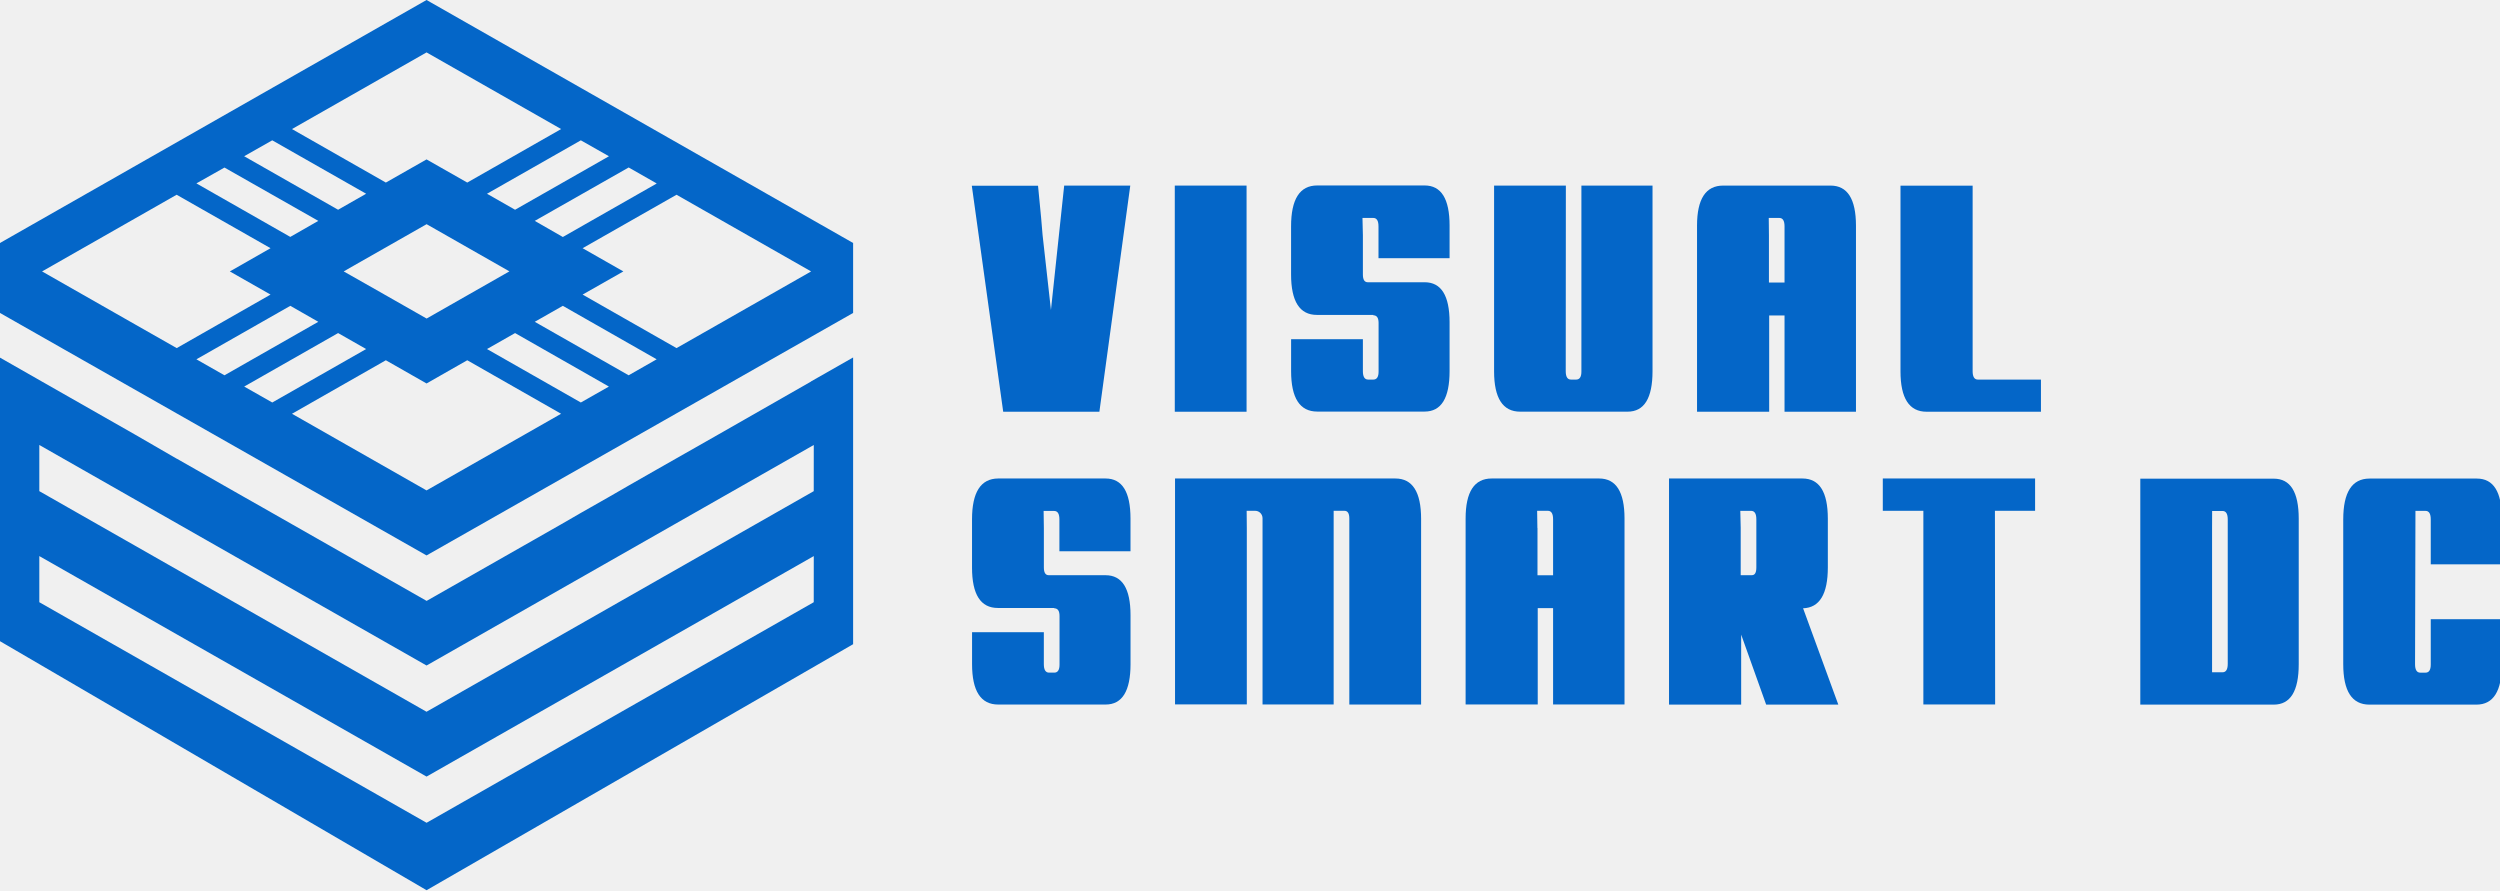
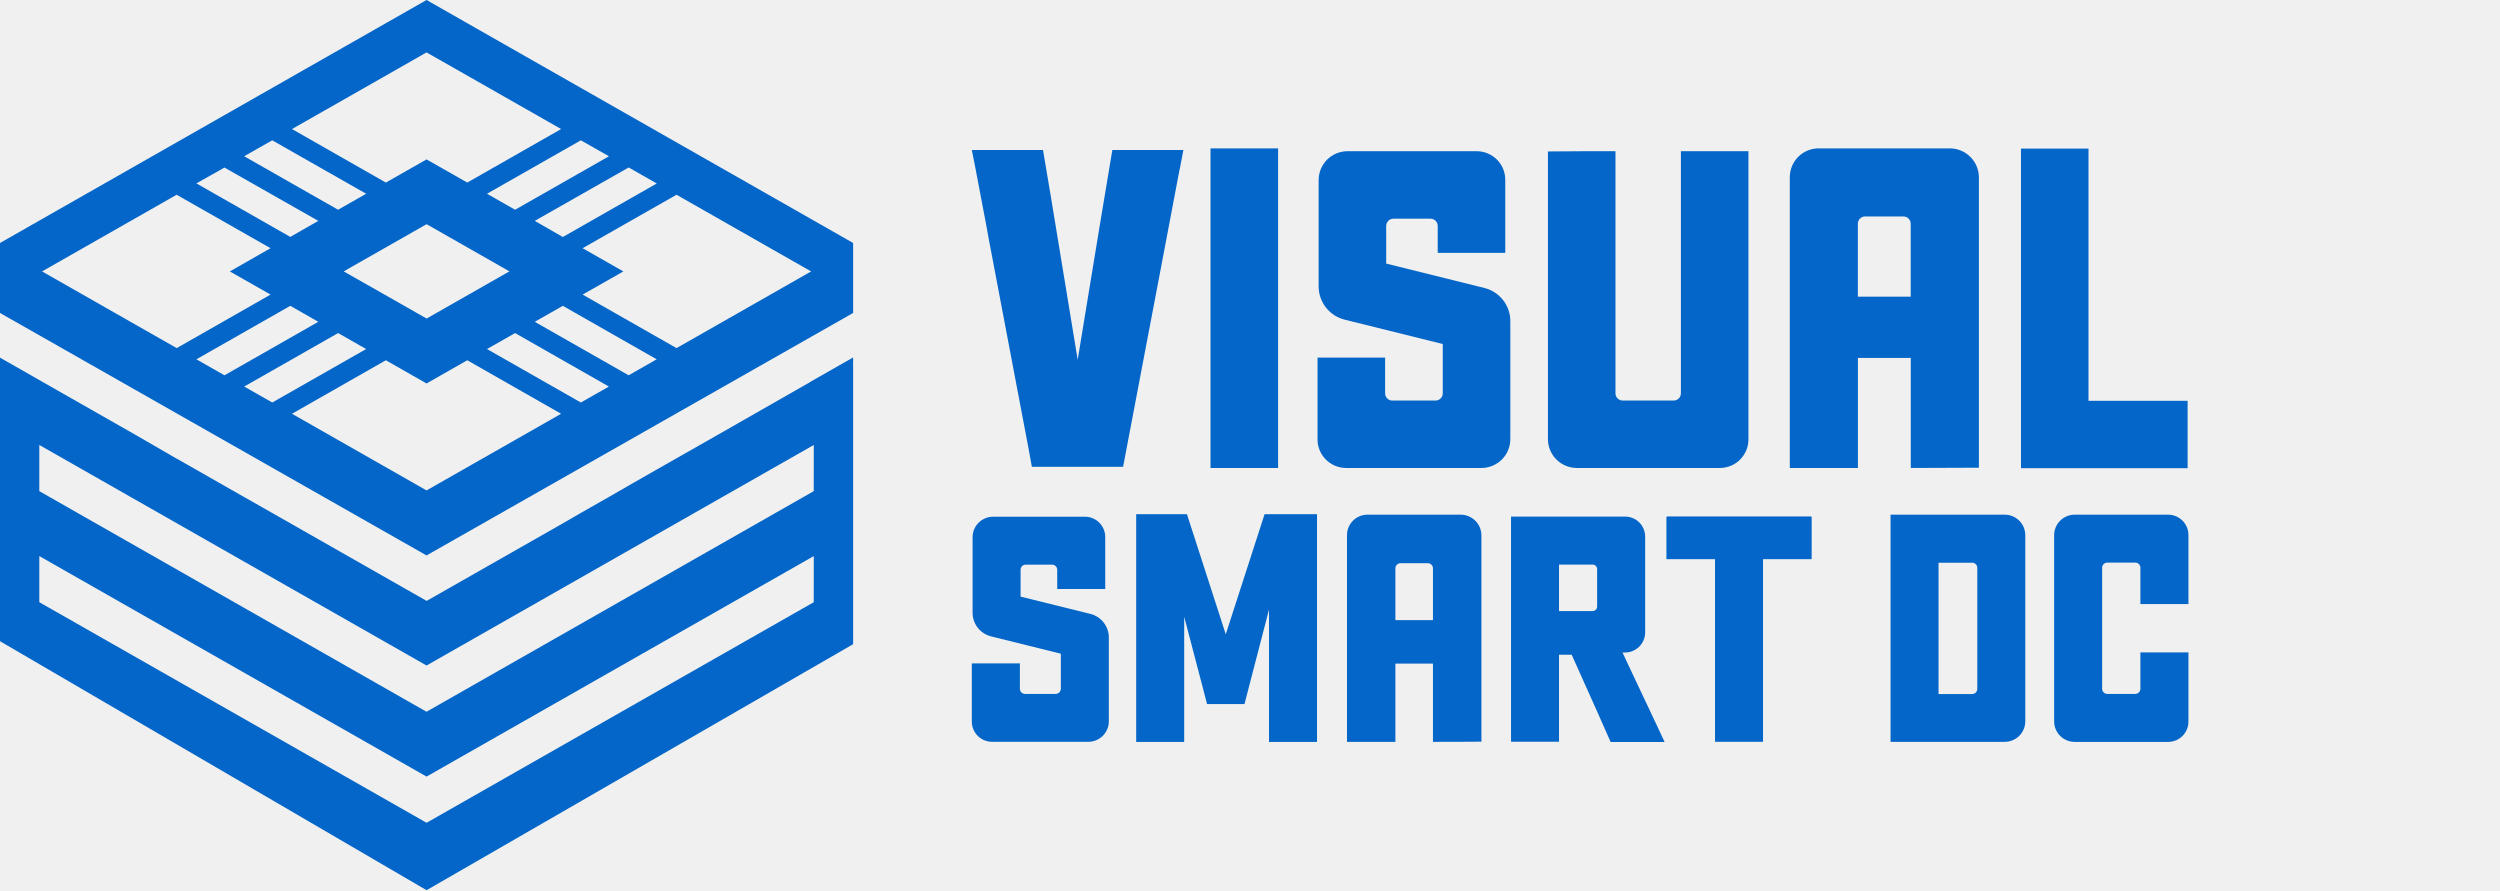
<svg xmlns="http://www.w3.org/2000/svg" width="337" height="120" viewBox="0 0 337 120" fill="none">
-   <g clip-path="url(#clip0_243_1490)">
+   <g clip-path="url(#clip0_246_1523)">
    <path d="M109.302 51.431H109.329L96.756 58.614L91.195 61.775L88.533 63.29L84.756 65.447L82.091 66.985L78.31 69.134L75.648 70.673L57.51 81.001L39.371 70.673L36.709 69.157L35.454 68.442L32.925 67.008L30.263 65.493L26.479 63.336L23.825 61.825H23.805L18.259 58.614L5.675 51.446L0 48.208V86.434L57.502 120L115 86.838V48.185L109.302 51.431ZM109.692 81.178L57.502 110.91L5.3 81.178V74.96L57.498 104.684L109.696 74.96L109.692 81.178ZM109.692 66.208L57.494 95.944L5.3 66.208V59.983L57.498 89.711L109.696 59.983L109.692 66.208Z" fill="#0466C8" />
    <path d="M57.498 0L0 32.754V42.187L57.498 74.872L115 42.187V32.754L57.498 0ZM88.529 24.733L75.87 31.947L72.086 29.774L84.745 22.576L88.529 24.733ZM82.087 21.064L69.432 28.274L65.647 26.117L78.298 18.915L82.087 21.064ZM46.332 36.588L47.373 35.988L57.506 30.22L68.668 36.58L57.506 42.94L57.475 42.921L50.993 39.23L46.332 36.588ZM47.649 12.678L57.498 7.064L75.64 17.396L62.986 24.61L57.498 21.488L52.014 24.61L39.36 17.396L47.649 12.678ZM36.698 18.915L49.356 26.117L45.576 28.274L32.913 21.061L36.698 18.915ZM30.259 22.587L42.906 29.774L39.13 31.935L26.475 24.721L30.259 22.587ZM18.259 43.759L5.671 36.588L23.809 26.252L36.468 33.458L30.984 36.588L36.468 39.71L23.821 46.924L18.259 43.759ZM26.475 48.435L39.134 41.225L42.906 43.379L30.259 50.589L26.475 48.435ZM32.917 52.108L45.576 44.898L49.356 47.051L36.702 54.257L32.917 52.108ZM57.498 66.108L39.36 55.776L52.014 48.562L57.498 51.692L62.986 48.562L75.636 55.776L57.498 66.108ZM78.298 54.257L65.647 47.051L69.432 44.898L82.079 52.108L78.298 54.257ZM84.741 50.589L72.086 43.379L75.87 41.225L88.517 48.435L84.741 50.589ZM96.756 43.759L91.195 46.924L78.536 39.71L84.028 36.588L78.536 33.458L91.195 26.252L109.337 36.588L96.756 43.759Z" fill="#0466C8" />
-     <path d="M140.541 31.697C140.914 35.06 141.29 38.423 141.668 41.788L143.452 25.017H152.362L148.197 55.502H135.232L131 25.038H139.927L140.347 29.398L140.541 31.697Z" fill="#0466C8" />
-     <path d="M168.037 55.502H158.361V25.017H168.037V55.502Z" fill="#0466C8" />
-     <path d="M183.717 31.698V37.004C183.717 37.7 183.936 38.047 184.373 38.047H192.038C194.281 38.047 195.403 39.847 195.403 43.447V50.03C195.403 53.666 194.281 55.483 192.038 55.48H177.567C175.219 55.48 174.044 53.664 174.041 50.03V45.721H183.717V50.03C183.717 50.789 183.952 51.167 184.424 51.167H185.126C185.597 51.167 185.833 50.806 185.833 50.081V43.54C185.833 42.849 185.597 42.501 185.126 42.501V42.45H177.516C175.2 42.45 174.04 40.635 174.037 37.004V30.514C174.037 26.838 175.212 25 177.562 25H192.038C194.281 25 195.403 26.801 195.403 30.404V34.807H185.82V30.514C185.82 29.755 185.585 29.377 185.113 29.377H183.662L183.717 31.698Z" fill="#0466C8" />
-     <path d="M211.061 50.03C211.061 50.789 211.292 51.167 211.764 51.167H212.47C212.937 51.167 213.173 50.806 213.173 50.081V25.017H222.76V50.043C222.76 53.679 221.638 55.496 219.395 55.493H204.923C202.576 55.493 201.402 53.676 201.402 50.043V25.017H211.078L211.061 50.03Z" fill="#0466C8" />
-     <path d="M240.555 55.502V42.522H238.486V55.502H228.76V30.421C228.76 26.818 229.935 25.017 232.285 25.017H246.756C249.039 25.017 250.182 26.818 250.185 30.421V55.502H240.555ZM238.452 31.719V38.081H240.555V30.514C240.555 29.755 240.32 29.378 239.849 29.378H238.427L238.452 31.719Z" fill="#0466C8" />
-     <path d="M265.911 50.03C265.911 50.789 266.147 51.167 266.614 51.167H275.12V55.502H259.707C257.359 55.502 256.186 53.685 256.186 50.051V25.025H265.911V50.03Z" fill="#0466C8" />
-     <path d="M140.713 71.193V76.495C140.713 77.191 140.932 77.539 141.374 77.539H149.03C151.273 77.539 152.395 79.339 152.395 82.939V89.526C152.395 93.157 151.273 94.972 149.03 94.972H134.559C132.211 94.972 131.036 93.157 131.034 89.526V85.221H140.709V89.534C140.709 90.289 140.945 90.671 141.416 90.671H142.118C142.589 90.671 142.825 90.306 142.825 89.581V83.044C142.825 82.349 142.589 82.001 142.118 82.001V81.954H134.508C132.189 81.954 131.029 80.138 131.029 76.504V70.014C131.029 66.352 132.204 64.514 134.555 64.5H149.026C151.269 64.5 152.391 66.3 152.391 69.9V74.307H142.808V70.014C142.808 69.259 142.573 68.877 142.101 68.877H140.679L140.713 71.193Z" fill="#0466C8" />
-     <path d="M168.07 71.172V94.951H158.395V64.5H188.086C190.405 64.5 191.565 66.315 191.565 69.946V94.972H181.889V69.9C181.889 69.204 181.67 68.856 181.233 68.856H179.777V94.959H170.19V69.857C170.19 69.593 170.086 69.338 169.901 69.151C169.716 68.963 169.464 68.857 169.202 68.856H168.049L168.07 71.172Z" fill="#0466C8" />
-     <path d="M209.356 94.959V81.98H207.286V94.959H197.564V69.9C197.564 66.297 198.738 64.497 201.085 64.5H215.557C217.842 64.5 218.985 66.3 218.985 69.9V94.959H209.356ZM207.253 71.181V77.543H209.356V69.993C209.356 69.238 209.12 68.856 208.649 68.856H207.206C207.219 69.632 207.232 70.404 207.24 71.172L207.253 71.181Z" fill="#0466C8" />
-     <path d="M242.964 64.5C245.247 64.5 246.39 66.3 246.392 69.9V76.483C246.392 80.085 245.28 81.923 243.056 81.997L247.802 94.976H238.076L234.71 85.547V94.976H224.984V64.5H242.964ZM234.647 71.172V77.535H236.145C236.565 77.535 236.755 77.187 236.755 76.491V70.001C236.755 69.246 236.519 68.865 236.052 68.865H234.593L234.647 71.172Z" fill="#0466C8" />
-     <path d="M268.945 94.959H259.27V68.856H253.801V64.5H274.33V68.856H268.916L268.945 94.959Z" fill="#0466C8" />
-     <path d="M288.512 64.524H306.504C308.747 64.524 309.869 66.324 309.869 69.923V89.537C309.869 93.168 308.747 94.983 306.504 94.983H288.512V64.524ZM298.187 71.204V90.623H299.596C300.063 90.623 300.299 90.245 300.299 89.486V70.017C300.299 69.262 300.063 68.88 299.596 68.88H298.196L298.187 71.204Z" fill="#0466C8" />
-     <path d="M325.549 89.537C325.549 90.292 325.784 90.674 326.256 90.674H326.958C327.429 90.674 327.665 90.309 327.665 89.583V83.471H337.248V89.537C337.248 93.168 336.105 94.983 333.819 94.983H319.394C317.047 94.983 315.872 93.168 315.869 89.537V70.025C315.869 66.363 317.044 64.525 319.394 64.511H333.882C336.126 64.511 337.248 66.311 337.248 69.911V76.07H327.665V70.004C327.665 69.249 327.429 68.867 326.958 68.867H325.603L325.549 89.537Z" fill="#0466C8" />
+     <g clip-path="url(#clip1_246_1523)">
+       <path d="M172.287 20H163.178V63.082H172.287V20Z" fill="#0466C8" />
+       <path d="M149.944 20.219L148.233 30.48L145.273 48.498L141.68 26.652L140.599 20.222H131C131.172 21.089 131.347 21.955 131.518 22.822L132.952 30.385L133.27 32.137L138.621 60.327C138.78 61.193 138.939 62.057 139.095 62.923H151.394L154.98 44.058L156.313 37.056L159.012 22.822L159.038 22.755L159.521 20.216L149.944 20.219Z" fill="#0466C8" />
+       <path d="M200.093 38.818L186.859 35.53V30.451C186.859 30.194 186.962 29.947 187.144 29.765C187.327 29.583 187.574 29.48 187.832 29.48H192.831C193.089 29.48 193.336 29.583 193.519 29.765C193.701 29.947 193.804 30.194 193.804 30.451V34.086H202.91V24.227C202.91 23.207 202.504 22.229 201.781 21.508C201.058 20.786 200.078 20.381 199.056 20.381H181.651C180.617 20.381 179.626 20.791 178.895 21.52C178.164 22.25 177.753 23.24 177.753 24.272V38.611C177.753 39.64 178.097 40.639 178.73 41.45C179.364 42.261 180.251 42.837 181.25 43.087L194.484 46.375V53.024C194.484 53.281 194.381 53.529 194.199 53.711C194.017 53.893 193.769 53.995 193.511 53.995H187.689C187.561 53.995 187.434 53.971 187.316 53.922C187.197 53.873 187.09 53.802 186.999 53.712C186.908 53.621 186.836 53.514 186.787 53.396C186.738 53.278 186.713 53.152 186.713 53.024V48.209H177.604V59.238C177.604 60.258 178.011 61.236 178.733 61.956C179.456 62.677 180.436 63.082 181.457 63.082H199.695C200.207 63.082 200.714 62.981 201.187 62.786C201.66 62.59 202.09 62.303 202.452 61.942C202.814 61.581 203.101 61.152 203.297 60.68C203.493 60.208 203.593 59.702 203.593 59.191V43.29C203.593 42.261 203.248 41.263 202.614 40.453C201.98 39.642 201.092 39.067 200.093 38.818Z" fill="#0466C8" />
+       <path d="M226.585 20.378V53.021C226.585 53.148 226.56 53.275 226.511 53.393C226.462 53.511 226.39 53.618 226.299 53.709C226.209 53.799 226.101 53.87 225.983 53.919C225.864 53.968 225.737 53.992 225.609 53.992H218.741C218.613 53.992 218.486 53.968 218.368 53.919C218.25 53.87 218.142 53.799 218.051 53.709C217.961 53.618 217.889 53.511 217.84 53.393C217.791 53.275 217.765 53.148 217.765 53.021V20.381C216.023 20.381 210.405 20.381 208.662 20.416V59.191C208.662 59.702 208.762 60.207 208.958 60.679C209.153 61.152 209.44 61.581 209.802 61.942C210.164 62.303 210.593 62.59 211.066 62.785C211.539 62.981 212.045 63.082 212.557 63.082H231.838C232.859 63.082 233.839 62.677 234.561 61.956C235.283 61.235 235.689 60.258 235.689 59.238V20.378H226.585Z" fill="#0466C8" />
+       <path d="M262.817 20H245.142C244.113 20.003 243.127 20.412 242.4 21.139C241.674 21.866 241.266 22.852 241.266 23.878V63.082H250.448V52.776V48.247H257.571V63.082C259.329 63.082 264.998 63.063 266.756 63.047V23.929C266.757 23.413 266.655 22.901 266.457 22.424C266.259 21.947 265.969 21.514 265.603 21.149C265.237 20.784 264.803 20.494 264.325 20.297C263.847 20.1 263.334 19.999 262.817 20ZM257.564 39.995H250.439V30.156C250.439 30.027 250.464 29.899 250.514 29.78C250.563 29.661 250.636 29.553 250.728 29.462C250.819 29.37 250.928 29.298 251.047 29.249C251.167 29.2 251.295 29.175 251.424 29.176H256.582C256.842 29.176 257.092 29.279 257.276 29.463C257.461 29.647 257.564 29.896 257.564 30.156V39.995Z" fill="#0466C8" />
+       <path d="M281.529 54.024V20.029H272.426V63.11H294.89V54.024H281.529Z" fill="#0466C8" />
+       <path d="M270.238 69.379H254.846V100H270.238C270.973 100 271.677 99.709 272.196 99.19C272.716 98.672 273.008 97.969 273.008 97.236V72.143C273.008 71.41 272.716 70.707 272.196 70.188C271.677 69.67 270.973 69.379 270.238 69.379ZM266.537 92.865C266.537 93.049 266.464 93.225 266.334 93.354C266.204 93.484 266.028 93.557 265.844 93.557H261.316V75.853H265.844C266.028 75.853 266.204 75.926 266.334 76.056C266.464 76.186 266.537 76.362 266.537 76.545V92.865Z" fill="#0466C8" />
+       <path d="M292.262 69.379H279.668C279.304 69.378 278.944 69.45 278.608 69.588C278.271 69.727 277.966 69.931 277.709 70.187C277.451 70.444 277.247 70.749 277.108 71.085C276.969 71.42 276.898 71.78 276.898 72.143V97.245C276.898 97.978 277.19 98.681 277.71 99.2C278.229 99.718 278.933 100.009 279.668 100.009H292.262C292.988 100.009 293.685 99.722 294.198 99.209C294.711 98.697 295 98.002 295 97.277V87.946H288.526V92.849C288.526 93.033 288.453 93.209 288.323 93.338C288.193 93.468 288.017 93.541 287.833 93.541H284.062C283.878 93.54 283.703 93.467 283.573 93.338C283.443 93.208 283.37 93.032 283.369 92.849V76.529C283.369 76.346 283.442 76.17 283.572 76.04C283.702 75.91 283.878 75.838 284.062 75.838H287.836C287.927 75.838 288.017 75.855 288.101 75.89C288.185 75.925 288.261 75.976 288.325 76.04C288.389 76.105 288.44 76.181 288.475 76.265C288.509 76.349 288.527 76.439 288.526 76.529V81.43H295V72.111C295 71.387 294.711 70.692 294.198 70.179C293.685 69.667 292.988 69.379 292.262 69.379Z" fill="#0466C8" />
+       <path d="M146.981 82.753L137.575 80.424V76.805C137.575 76.622 137.648 76.446 137.778 76.316C137.908 76.186 138.085 76.114 138.269 76.114H141.82C142.004 76.114 142.18 76.188 142.309 76.317C142.439 76.447 142.512 76.622 142.513 76.805V79.395H148.984V72.387C148.984 72.028 148.914 71.673 148.776 71.341C148.639 71.009 148.437 70.707 148.183 70.453C147.929 70.199 147.627 69.997 147.295 69.86C146.962 69.722 146.606 69.652 146.246 69.652H133.874C133.51 69.652 133.15 69.723 132.814 69.862C132.478 70.001 132.172 70.205 131.915 70.462C131.658 70.719 131.454 71.025 131.315 71.36C131.176 71.696 131.105 72.056 131.105 72.419V82.61C131.106 83.341 131.352 84.05 131.803 84.625C132.254 85.2 132.884 85.608 133.595 85.784L143 88.12V92.846C143 93.029 142.927 93.206 142.797 93.335C142.667 93.465 142.49 93.538 142.307 93.538H138.173C137.99 93.537 137.814 93.464 137.684 93.334C137.554 93.205 137.481 93.029 137.48 92.846V89.425H131V97.264C131 97.623 131.07 97.979 131.208 98.31C131.345 98.642 131.547 98.944 131.801 99.197C132.055 99.451 132.357 99.652 132.689 99.79C133.022 99.927 133.378 99.997 133.738 99.997H146.701C147.065 99.997 147.425 99.925 147.761 99.786C148.097 99.647 148.402 99.444 148.659 99.187C148.916 98.93 149.12 98.626 149.259 98.29C149.399 97.955 149.47 97.595 149.47 97.232V85.93C149.47 85.199 149.225 84.49 148.773 83.914C148.322 83.338 147.691 82.93 146.981 82.753Z" fill="#0466C8" />
+       <path d="M170.465 69.315L165.231 85.502L160.001 69.315H153.158V100.013H159.629V83.137L161.295 89.485L161.397 89.872L162.3 93.325L162.71 94.912H167.756L168.166 93.325L169.578 87.882L171.062 82.169V100.016H177.533V69.315H170.465Z" fill="#0466C8" />
+       <path d="M196.897 69.379H184.331C183.6 69.379 182.898 69.67 182.381 70.187C181.865 70.703 181.574 71.403 181.574 72.133V100H188.099V89.456H193.164V100C194.417 100 198.445 100 199.695 99.975V72.172C199.695 71.431 199.4 70.721 198.875 70.197C198.35 69.673 197.639 69.379 196.897 69.379ZM193.164 83.597H188.099V76.615C188.099 76.523 188.117 76.432 188.152 76.347C188.188 76.262 188.239 76.185 188.305 76.12C188.37 76.055 188.448 76.004 188.533 75.969C188.618 75.934 188.709 75.916 188.801 75.917H192.464C192.65 75.917 192.828 75.99 192.959 76.121C193.09 76.252 193.164 76.43 193.164 76.615V83.597Z" fill="#0466C8" />
+       <path d="M224.664 69.648V75.361H231.185V99.993H237.656V75.361H244.177V69.648H224.664Z" fill="#0466C8" />
+       <path d="M244.18 69.648H224.664V75.368H244.18V69.648Z" fill="#0466C8" />
+       <path d="M223.517 98.153L219.157 88.91L218.715 87.958H219.033C219.392 87.96 219.748 87.892 220.079 87.756C220.411 87.62 220.713 87.421 220.967 87.168C221.221 86.915 221.423 86.615 221.56 86.285C221.698 85.954 221.768 85.6 221.768 85.242V72.34C221.768 71.985 221.699 71.633 221.563 71.305C221.427 70.977 221.228 70.679 220.976 70.428C220.725 70.177 220.427 69.978 220.098 69.842C219.77 69.706 219.418 69.636 219.062 69.636H203.686V99.987H210.156V88.26H211.863L215.323 95.975L216.305 98.197L217.116 100.019H224.391L223.517 98.153ZM215.294 81.76C215.294 81.84 215.278 81.919 215.248 81.993C215.217 82.067 215.172 82.134 215.115 82.191C215.059 82.247 214.991 82.292 214.917 82.323C214.843 82.353 214.764 82.369 214.684 82.369H210.156V76.107H214.684C214.846 76.107 215.001 76.171 215.115 76.286C215.23 76.4 215.294 76.555 215.294 76.717V81.76Z" fill="#0466C8" />
+     </g>
  </g>
  <defs>
-     <clipPath id="clip0_243_1490">
+     <clipPath id="clip0_246_1523">
      <rect width="337" height="120" fill="white" />
+     </clipPath>
+     <clipPath id="clip1_246_1523">
+       <rect width="164" height="80" fill="white" transform="translate(131 20)" />
    </clipPath>
  </defs>
</svg>
